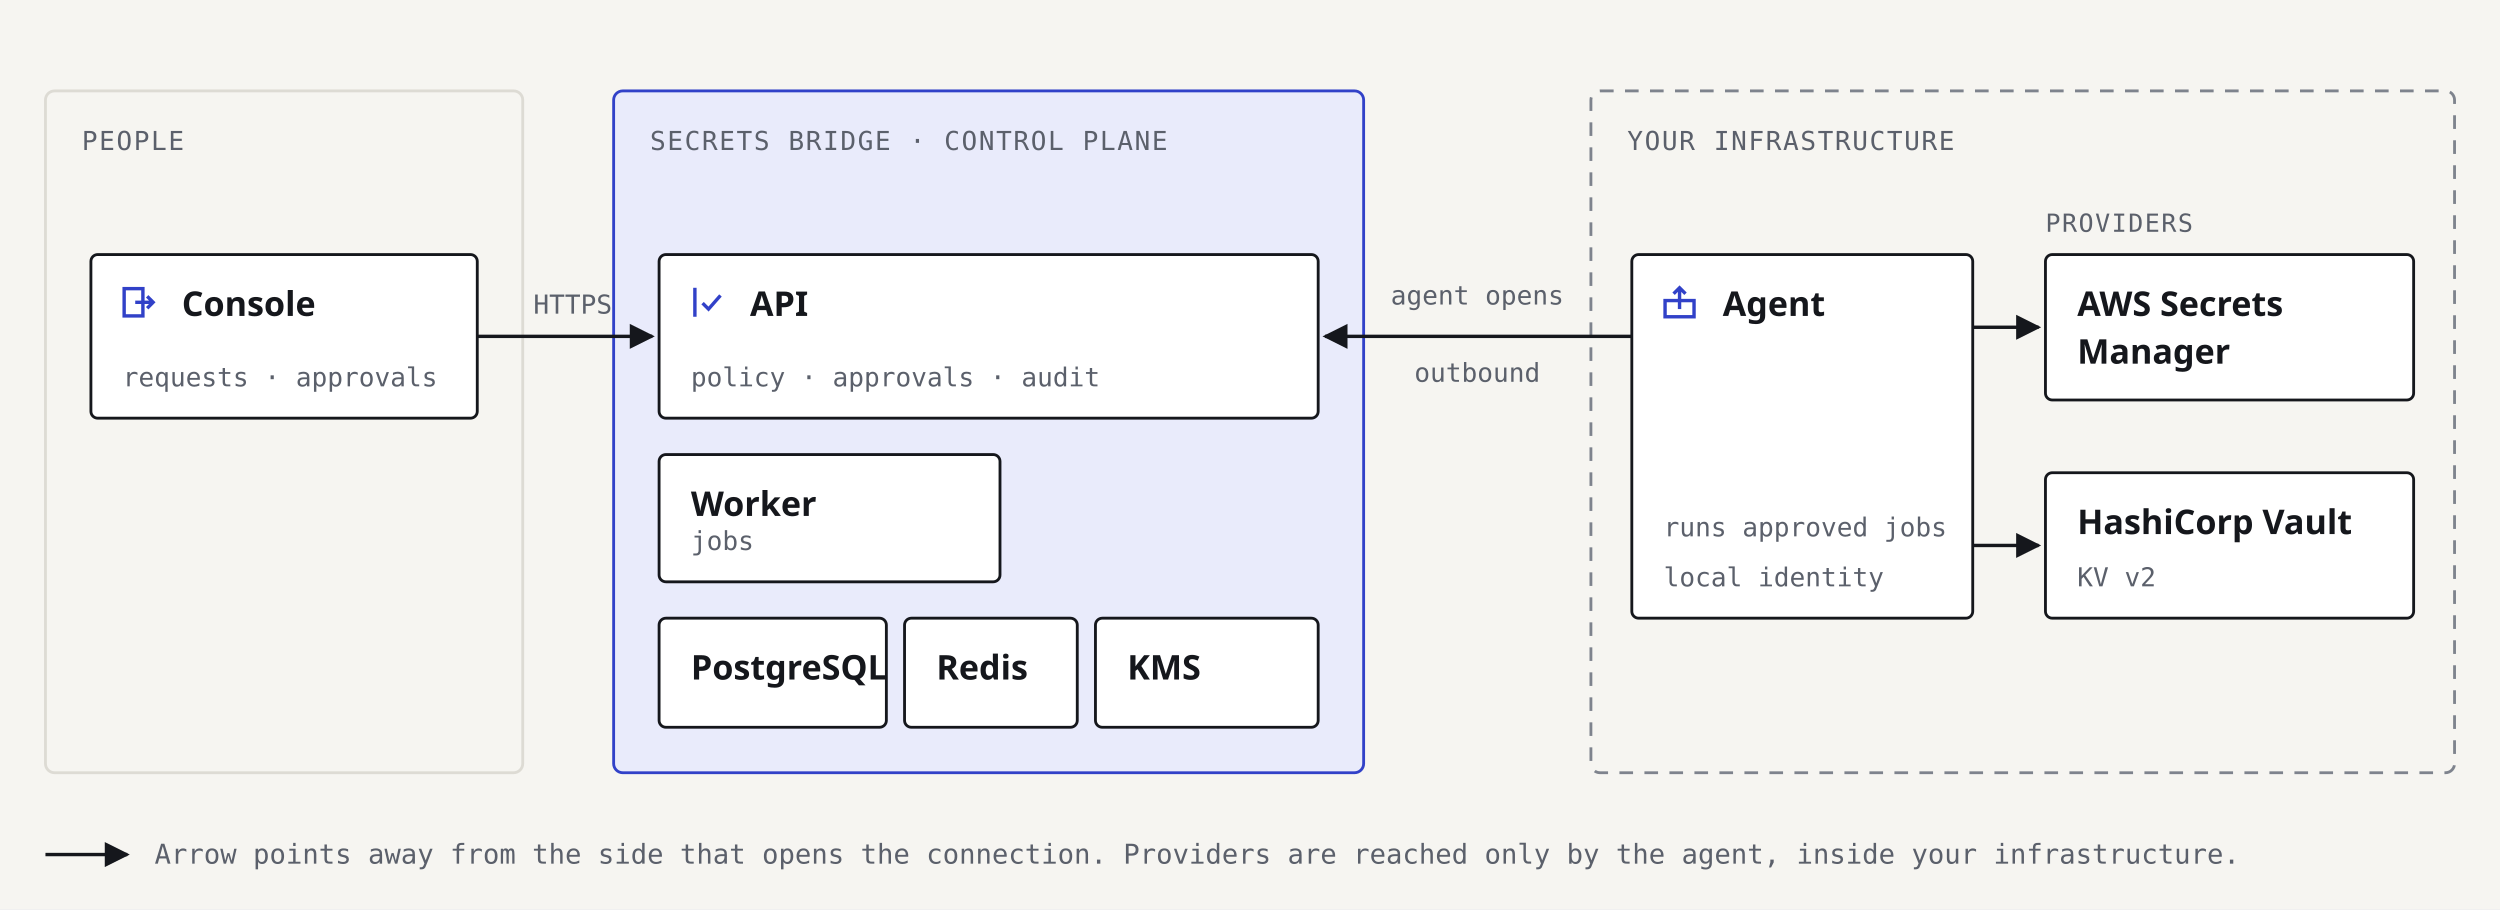
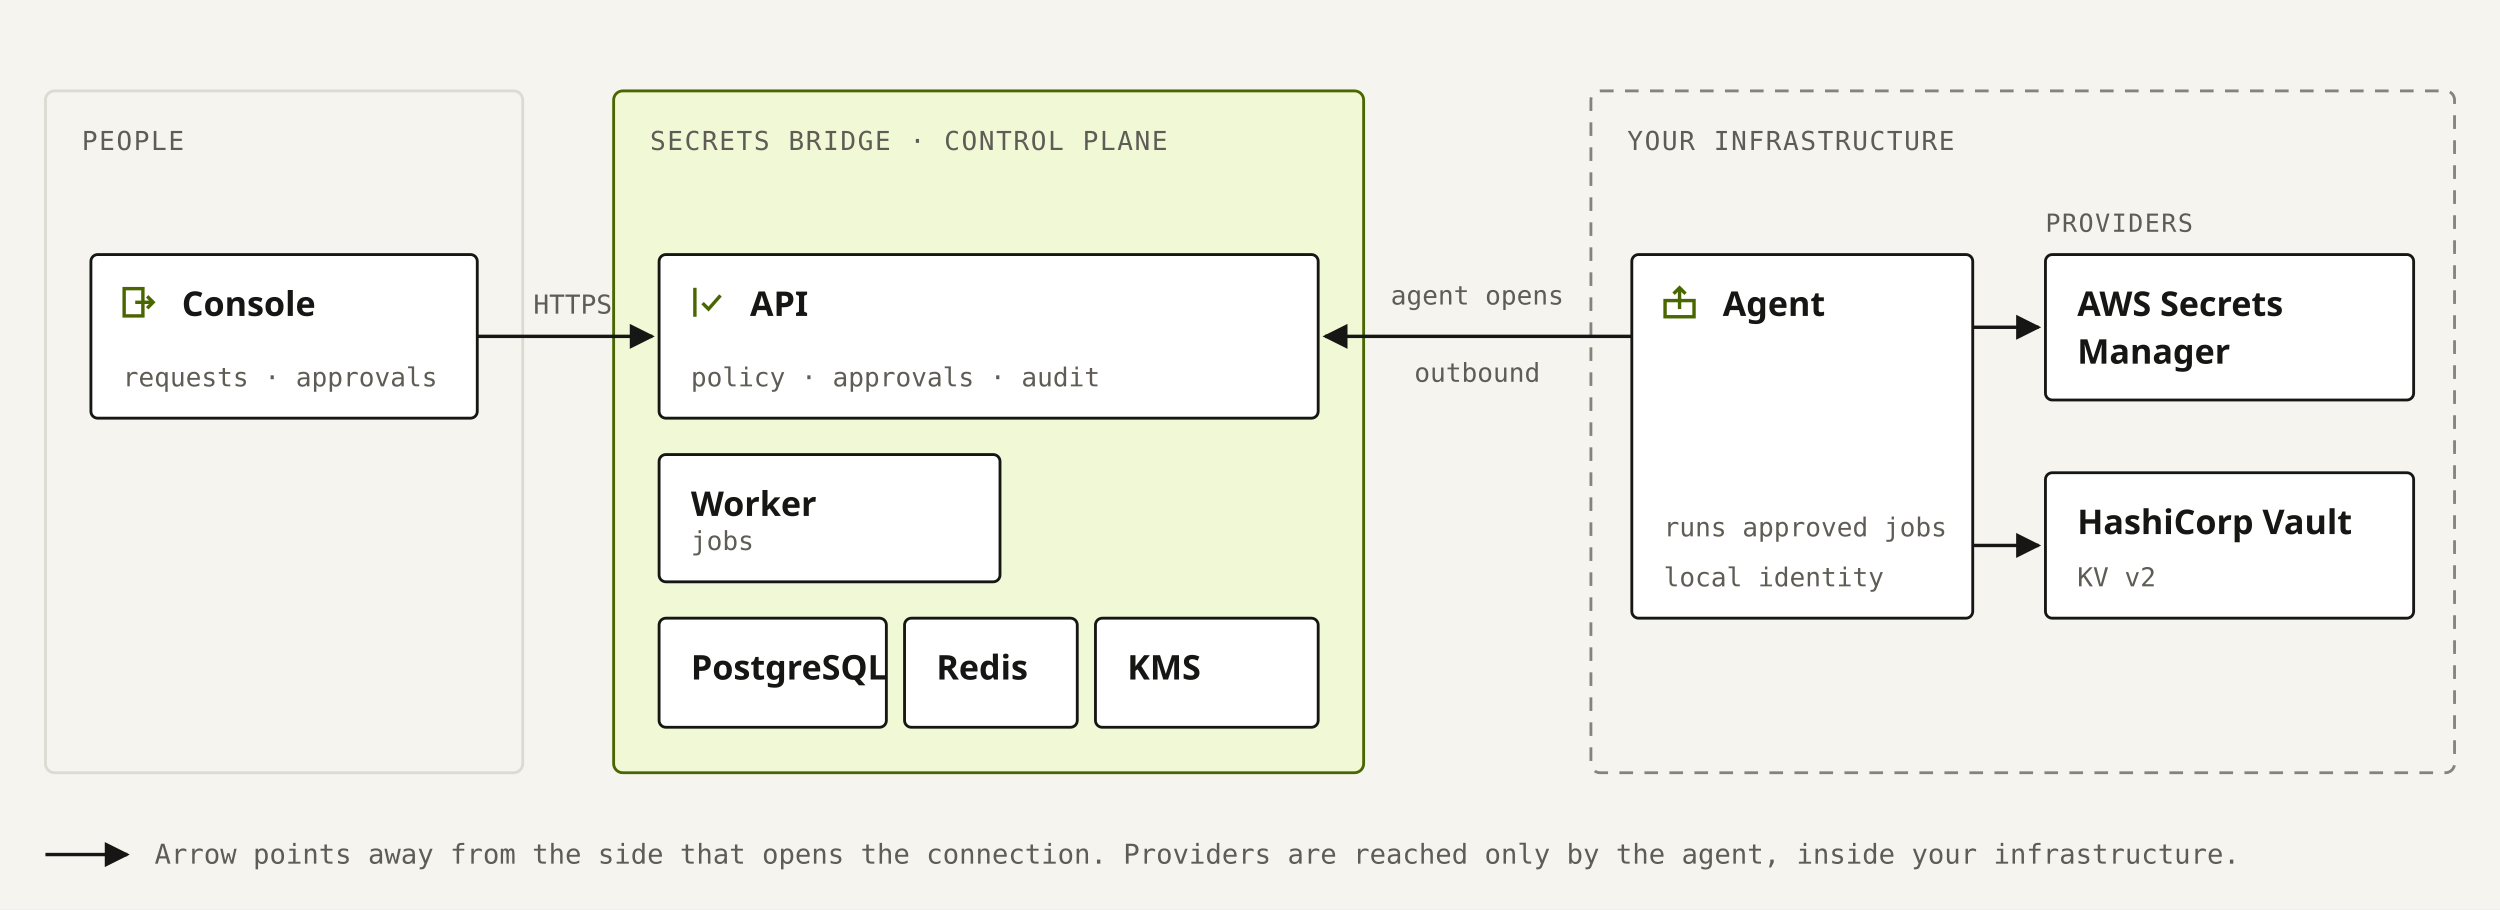
<svg xmlns="http://www.w3.org/2000/svg" width="1100" height="400" viewBox="0 0 1100 400" role="img">
  <defs>
    <marker id="ah-light" viewBox="0 0 10 10" refX="9" refY="5" markerUnits="userSpaceOnUse" markerWidth="11" markerHeight="11" orient="auto">
-       <path d="M0 0L10 5L0 10z" fill="#15171C" />
+       <path d="M0 0L10 5L0 10z" fill="#161614" />
    </marker>
  </defs>
-   <rect width="1100" height="400" fill="#F6F5F1" />
-   <rect x="20" y="40" width="210" height="300" rx="4" fill="none" stroke="#DDDBD4" stroke-width="1.25" />
-   <text x="36" y="66" font-family="'IBM Plex Mono',ui-monospace,monospace" font-size="11.5" letter-spacing="0.06em" fill="#5B606B">PEOPLE</text>
-   <rect x="270" y="40" width="330" height="300" rx="4" fill="#E9EBFB" stroke="#3141C8" stroke-width="1.25" />
-   <text x="286" y="66" font-family="'IBM Plex Mono',ui-monospace,monospace" font-size="11.5" letter-spacing="0.06em" fill="#5B606B">SECRETS BRIDGE · CONTROL PLANE</text>
-   <rect x="700" y="40" width="380" height="300" rx="4" fill="none" stroke="#7E838D" stroke-width="1.25" stroke-dasharray="6 5" />
-   <text x="716" y="66" font-family="'IBM Plex Mono',ui-monospace,monospace" font-size="11.5" letter-spacing="0.06em" fill="#5B606B">YOUR INFRASTRUCTURE</text>
-   <rect x="40" y="112" width="170" height="72" rx="3" fill="#FFFFFF" stroke="#15171C" stroke-width="1.25" />
-   <g transform="translate(52 124) scale(0.75)" fill="none" stroke="#3141C8" stroke-width="2" stroke-linejoin="miter">
+   <rect width="1100" height="400" fill="#F5F4EF" />
+   <rect x="20" y="40" width="210" height="300" rx="4" fill="none" stroke="#DCDAD2" stroke-width="1.25" />
+   <text x="36" y="66" font-family="'Geist Mono',ui-monospace,monospace" font-size="11.5" letter-spacing="0.06em" fill="#5E5C55">PEOPLE</text>
+   <rect x="270" y="40" width="330" height="300" rx="4" fill="#F1F8D6" stroke="#4A6600" stroke-width="1.25" />
+   <text x="286" y="66" font-family="'Geist Mono',ui-monospace,monospace" font-size="11.5" letter-spacing="0.06em" fill="#5E5C55">SECRETS BRIDGE · CONTROL PLANE</text>
+   <rect x="700" y="40" width="380" height="300" rx="4" fill="none" stroke="#85837B" stroke-width="1.25" stroke-dasharray="6 5" />
+   <text x="716" y="66" font-family="'Geist Mono',ui-monospace,monospace" font-size="11.5" letter-spacing="0.06em" fill="#5E5C55">YOUR INFRASTRUCTURE</text>
+   <rect x="40" y="112" width="170" height="72" rx="3" fill="#FFFFFF" stroke="#161614" stroke-width="1.25" />
+   <g transform="translate(52 124) scale(0.75)" fill="none" stroke="#4A6600" stroke-width="2" stroke-linejoin="miter">
    <rect x="3.5" y="4" width="11" height="16" />
    <path d="M10 12H20.5M17 8.5L20.5 12L17 15.5" />
  </g>
-   <text x="80" y="139" font-family="'IBM Plex Sans',system-ui,sans-serif" font-size="15" font-weight="600" fill="#15171C">Console</text>
-   <text x="54" y="170" font-family="'IBM Plex Mono',ui-monospace,monospace" font-size="11.5" fill="#5B606B">requests · approvals</text>
-   <rect x="290" y="112" width="290" height="72" rx="3" fill="#FFFFFF" stroke="#15171C" stroke-width="1.25" />
-   <g transform="translate(302 124) scale(0.75)" fill="none" stroke="#3141C8" stroke-width="2" stroke-linejoin="miter">
+   <text x="80" y="139" font-family="'Geist',system-ui,sans-serif" font-size="15" font-weight="600" fill="#161614">Console</text>
+   <text x="54" y="170" font-family="'Geist Mono',ui-monospace,monospace" font-size="11.5" fill="#5E5C55">requests · approvals</text>
+   <rect x="290" y="112" width="290" height="72" rx="3" fill="#FFFFFF" stroke="#161614" stroke-width="1.25" />
+   <g transform="translate(302 124) scale(0.75)" fill="none" stroke="#4A6600" stroke-width="2" stroke-linejoin="miter">
    <path d="M5 3.5V20.5" />
    <path d="M9.5 12.5L13 16L20 8" />
  </g>
-   <text x="330" y="139" font-family="'IBM Plex Sans',system-ui,sans-serif" font-size="15" font-weight="600" fill="#15171C">API</text>
-   <text x="304" y="170" font-family="'IBM Plex Mono',ui-monospace,monospace" font-size="11.5" fill="#5B606B">policy · approvals · audit</text>
-   <rect x="290" y="200" width="150" height="56" rx="3" fill="#FFFFFF" stroke="#15171C" stroke-width="1.25" />
-   <text x="304" y="227" font-family="'IBM Plex Sans',system-ui,sans-serif" font-size="15" font-weight="600" fill="#15171C">Worker</text>
-   <text x="304" y="242" font-family="'IBM Plex Mono',ui-monospace,monospace" font-size="11.5" fill="#5B606B">jobs</text>
-   <rect x="290" y="272" width="100" height="48" rx="3" fill="#FFFFFF" stroke="#15171C" stroke-width="1.25" />
-   <text x="304" y="299" font-family="'IBM Plex Sans',system-ui,sans-serif" font-size="15" font-weight="600" fill="#15171C">PostgreSQL</text>
-   <rect x="398" y="272" width="76" height="48" rx="3" fill="#FFFFFF" stroke="#15171C" stroke-width="1.25" />
-   <text x="412" y="299" font-family="'IBM Plex Sans',system-ui,sans-serif" font-size="15" font-weight="600" fill="#15171C">Redis</text>
-   <rect x="482" y="272" width="98" height="48" rx="3" fill="#FFFFFF" stroke="#15171C" stroke-width="1.25" />
-   <text x="496" y="299" font-family="'IBM Plex Sans',system-ui,sans-serif" font-size="15" font-weight="600" fill="#15171C">KMS</text>
-   <rect x="718" y="112" width="150" height="160" rx="3" fill="#FFFFFF" stroke="#15171C" stroke-width="1.25" />
-   <g transform="translate(730 124) scale(0.75)" fill="none" stroke="#3141C8" stroke-width="2" stroke-linejoin="miter">
+   <text x="330" y="139" font-family="'Geist',system-ui,sans-serif" font-size="15" font-weight="600" fill="#161614">API</text>
+   <text x="304" y="170" font-family="'Geist Mono',ui-monospace,monospace" font-size="11.5" fill="#5E5C55">policy · approvals · audit</text>
+   <rect x="290" y="200" width="150" height="56" rx="3" fill="#FFFFFF" stroke="#161614" stroke-width="1.25" />
+   <text x="304" y="227" font-family="'Geist',system-ui,sans-serif" font-size="15" font-weight="600" fill="#161614">Worker</text>
+   <text x="304" y="242" font-family="'Geist Mono',ui-monospace,monospace" font-size="11.5" fill="#5E5C55">jobs</text>
+   <rect x="290" y="272" width="100" height="48" rx="3" fill="#FFFFFF" stroke="#161614" stroke-width="1.25" />
+   <text x="304" y="299" font-family="'Geist',system-ui,sans-serif" font-size="15" font-weight="600" fill="#161614">PostgreSQL</text>
+   <rect x="398" y="272" width="76" height="48" rx="3" fill="#FFFFFF" stroke="#161614" stroke-width="1.25" />
+   <text x="412" y="299" font-family="'Geist',system-ui,sans-serif" font-size="15" font-weight="600" fill="#161614">Redis</text>
+   <rect x="482" y="272" width="98" height="48" rx="3" fill="#FFFFFF" stroke="#161614" stroke-width="1.25" />
+   <text x="496" y="299" font-family="'Geist',system-ui,sans-serif" font-size="15" font-weight="600" fill="#161614">KMS</text>
+   <rect x="718" y="112" width="150" height="160" rx="3" fill="#FFFFFF" stroke="#161614" stroke-width="1.25" />
+   <g transform="translate(730 124) scale(0.75)" fill="none" stroke="#4A6600" stroke-width="2" stroke-linejoin="miter">
    <path d="M3.5 11H20.5V20.5H3.5Z" />
    <path d="M12 16V3.5M8.5 7L12 3.5L15.5 7" />
  </g>
-   <text x="758" y="139" font-family="'IBM Plex Sans',system-ui,sans-serif" font-size="15" font-weight="600" fill="#15171C">Agent</text>
-   <text x="732" y="258" font-family="'IBM Plex Mono',ui-monospace,monospace" font-size="11.5" fill="#5B606B">local identity</text>
-   <text x="732" y="236" font-family="'IBM Plex Mono',ui-monospace,monospace" font-size="11.5" fill="#5B606B">runs approved jobs</text>
-   <text x="900" y="102" font-family="'IBM Plex Mono',ui-monospace,monospace" font-size="11" letter-spacing="0.06em" fill="#5B606B">PROVIDERS</text>
-   <rect x="900" y="112" width="162" height="64" rx="3" fill="#FFFFFF" stroke="#15171C" stroke-width="1.25" />
-   <text x="914" y="139" font-family="'IBM Plex Sans',system-ui,sans-serif" font-size="15" font-weight="600" fill="#15171C">AWS Secrets</text>
-   <text x="914" y="160" font-family="'IBM Plex Sans',system-ui,sans-serif" font-size="15" font-weight="600" fill="#15171C">Manager</text>
-   <rect x="900" y="208" width="162" height="64" rx="3" fill="#FFFFFF" stroke="#15171C" stroke-width="1.25" />
-   <text x="914" y="235" font-family="'IBM Plex Sans',system-ui,sans-serif" font-size="15" font-weight="600" fill="#15171C">HashiCorp Vault</text>
-   <text x="914" y="258" font-family="'IBM Plex Mono',ui-monospace,monospace" font-size="11.5" fill="#5B606B">KV v2</text>
-   <path d="M210 148L287 148" stroke="#15171C" stroke-width="1.5" fill="none" marker-end="url(#ah-light)" />
-   <text x="252" y="138" font-family="'IBM Plex Mono',ui-monospace,monospace" font-size="11.5" fill="#5B606B" text-anchor="middle">HTTPS</text>
-   <path d="M718 148L583 148" stroke="#15171C" stroke-width="1.5" fill="none" marker-end="url(#ah-light)" />
-   <text x="650" y="134" font-family="'IBM Plex Mono',ui-monospace,monospace" font-size="11.5" fill="#5B606B" text-anchor="middle">agent opens</text>
-   <text x="650" y="168" font-family="'IBM Plex Mono',ui-monospace,monospace" font-size="11.5" fill="#5B606B" text-anchor="middle">outbound</text>
-   <path d="M868 144L897 144" stroke="#15171C" stroke-width="1.5" fill="none" marker-end="url(#ah-light)" />
-   <path d="M868 240L897 240" stroke="#15171C" stroke-width="1.5" fill="none" marker-end="url(#ah-light)" />
-   <path d="M20 376H56" stroke="#15171C" stroke-width="1.5" marker-end="url(#ah-light)" />
-   <text x="68" y="380" font-family="'IBM Plex Mono',ui-monospace,monospace" font-size="12" fill="#5B606B">Arrow points away from the side that opens the connection. Providers are reached only by the agent, inside your infrastructure.</text>
+   <text x="758" y="139" font-family="'Geist',system-ui,sans-serif" font-size="15" font-weight="600" fill="#161614">Agent</text>
+   <text x="732" y="258" font-family="'Geist Mono',ui-monospace,monospace" font-size="11.5" fill="#5E5C55">local identity</text>
+   <text x="732" y="236" font-family="'Geist Mono',ui-monospace,monospace" font-size="11.5" fill="#5E5C55">runs approved jobs</text>
+   <text x="900" y="102" font-family="'Geist Mono',ui-monospace,monospace" font-size="11" letter-spacing="0.06em" fill="#5E5C55">PROVIDERS</text>
+   <rect x="900" y="112" width="162" height="64" rx="3" fill="#FFFFFF" stroke="#161614" stroke-width="1.25" />
+   <text x="914" y="139" font-family="'Geist',system-ui,sans-serif" font-size="15" font-weight="600" fill="#161614">AWS Secrets</text>
+   <text x="914" y="160" font-family="'Geist',system-ui,sans-serif" font-size="15" font-weight="600" fill="#161614">Manager</text>
+   <rect x="900" y="208" width="162" height="64" rx="3" fill="#FFFFFF" stroke="#161614" stroke-width="1.25" />
+   <text x="914" y="235" font-family="'Geist',system-ui,sans-serif" font-size="15" font-weight="600" fill="#161614">HashiCorp Vault</text>
+   <text x="914" y="258" font-family="'Geist Mono',ui-monospace,monospace" font-size="11.5" fill="#5E5C55">KV v2</text>
+   <path d="M210 148L287 148" stroke="#161614" stroke-width="1.5" fill="none" marker-end="url(#ah-light)" />
+   <text x="252" y="138" font-family="'Geist Mono',ui-monospace,monospace" font-size="11.5" fill="#5E5C55" text-anchor="middle">HTTPS</text>
+   <path d="M718 148L583 148" stroke="#161614" stroke-width="1.5" fill="none" marker-end="url(#ah-light)" />
+   <text x="650" y="134" font-family="'Geist Mono',ui-monospace,monospace" font-size="11.5" fill="#5E5C55" text-anchor="middle">agent opens</text>
+   <text x="650" y="168" font-family="'Geist Mono',ui-monospace,monospace" font-size="11.5" fill="#5E5C55" text-anchor="middle">outbound</text>
+   <path d="M868 144L897 144" stroke="#161614" stroke-width="1.5" fill="none" marker-end="url(#ah-light)" />
+   <path d="M868 240L897 240" stroke="#161614" stroke-width="1.5" fill="none" marker-end="url(#ah-light)" />
+   <path d="M20 376H56" stroke="#161614" stroke-width="1.5" marker-end="url(#ah-light)" />
+   <text x="68" y="380" font-family="'Geist Mono',ui-monospace,monospace" font-size="12" fill="#5E5C55">Arrow points away from the side that opens the connection. Providers are reached only by the agent, inside your infrastructure.</text>
</svg>
